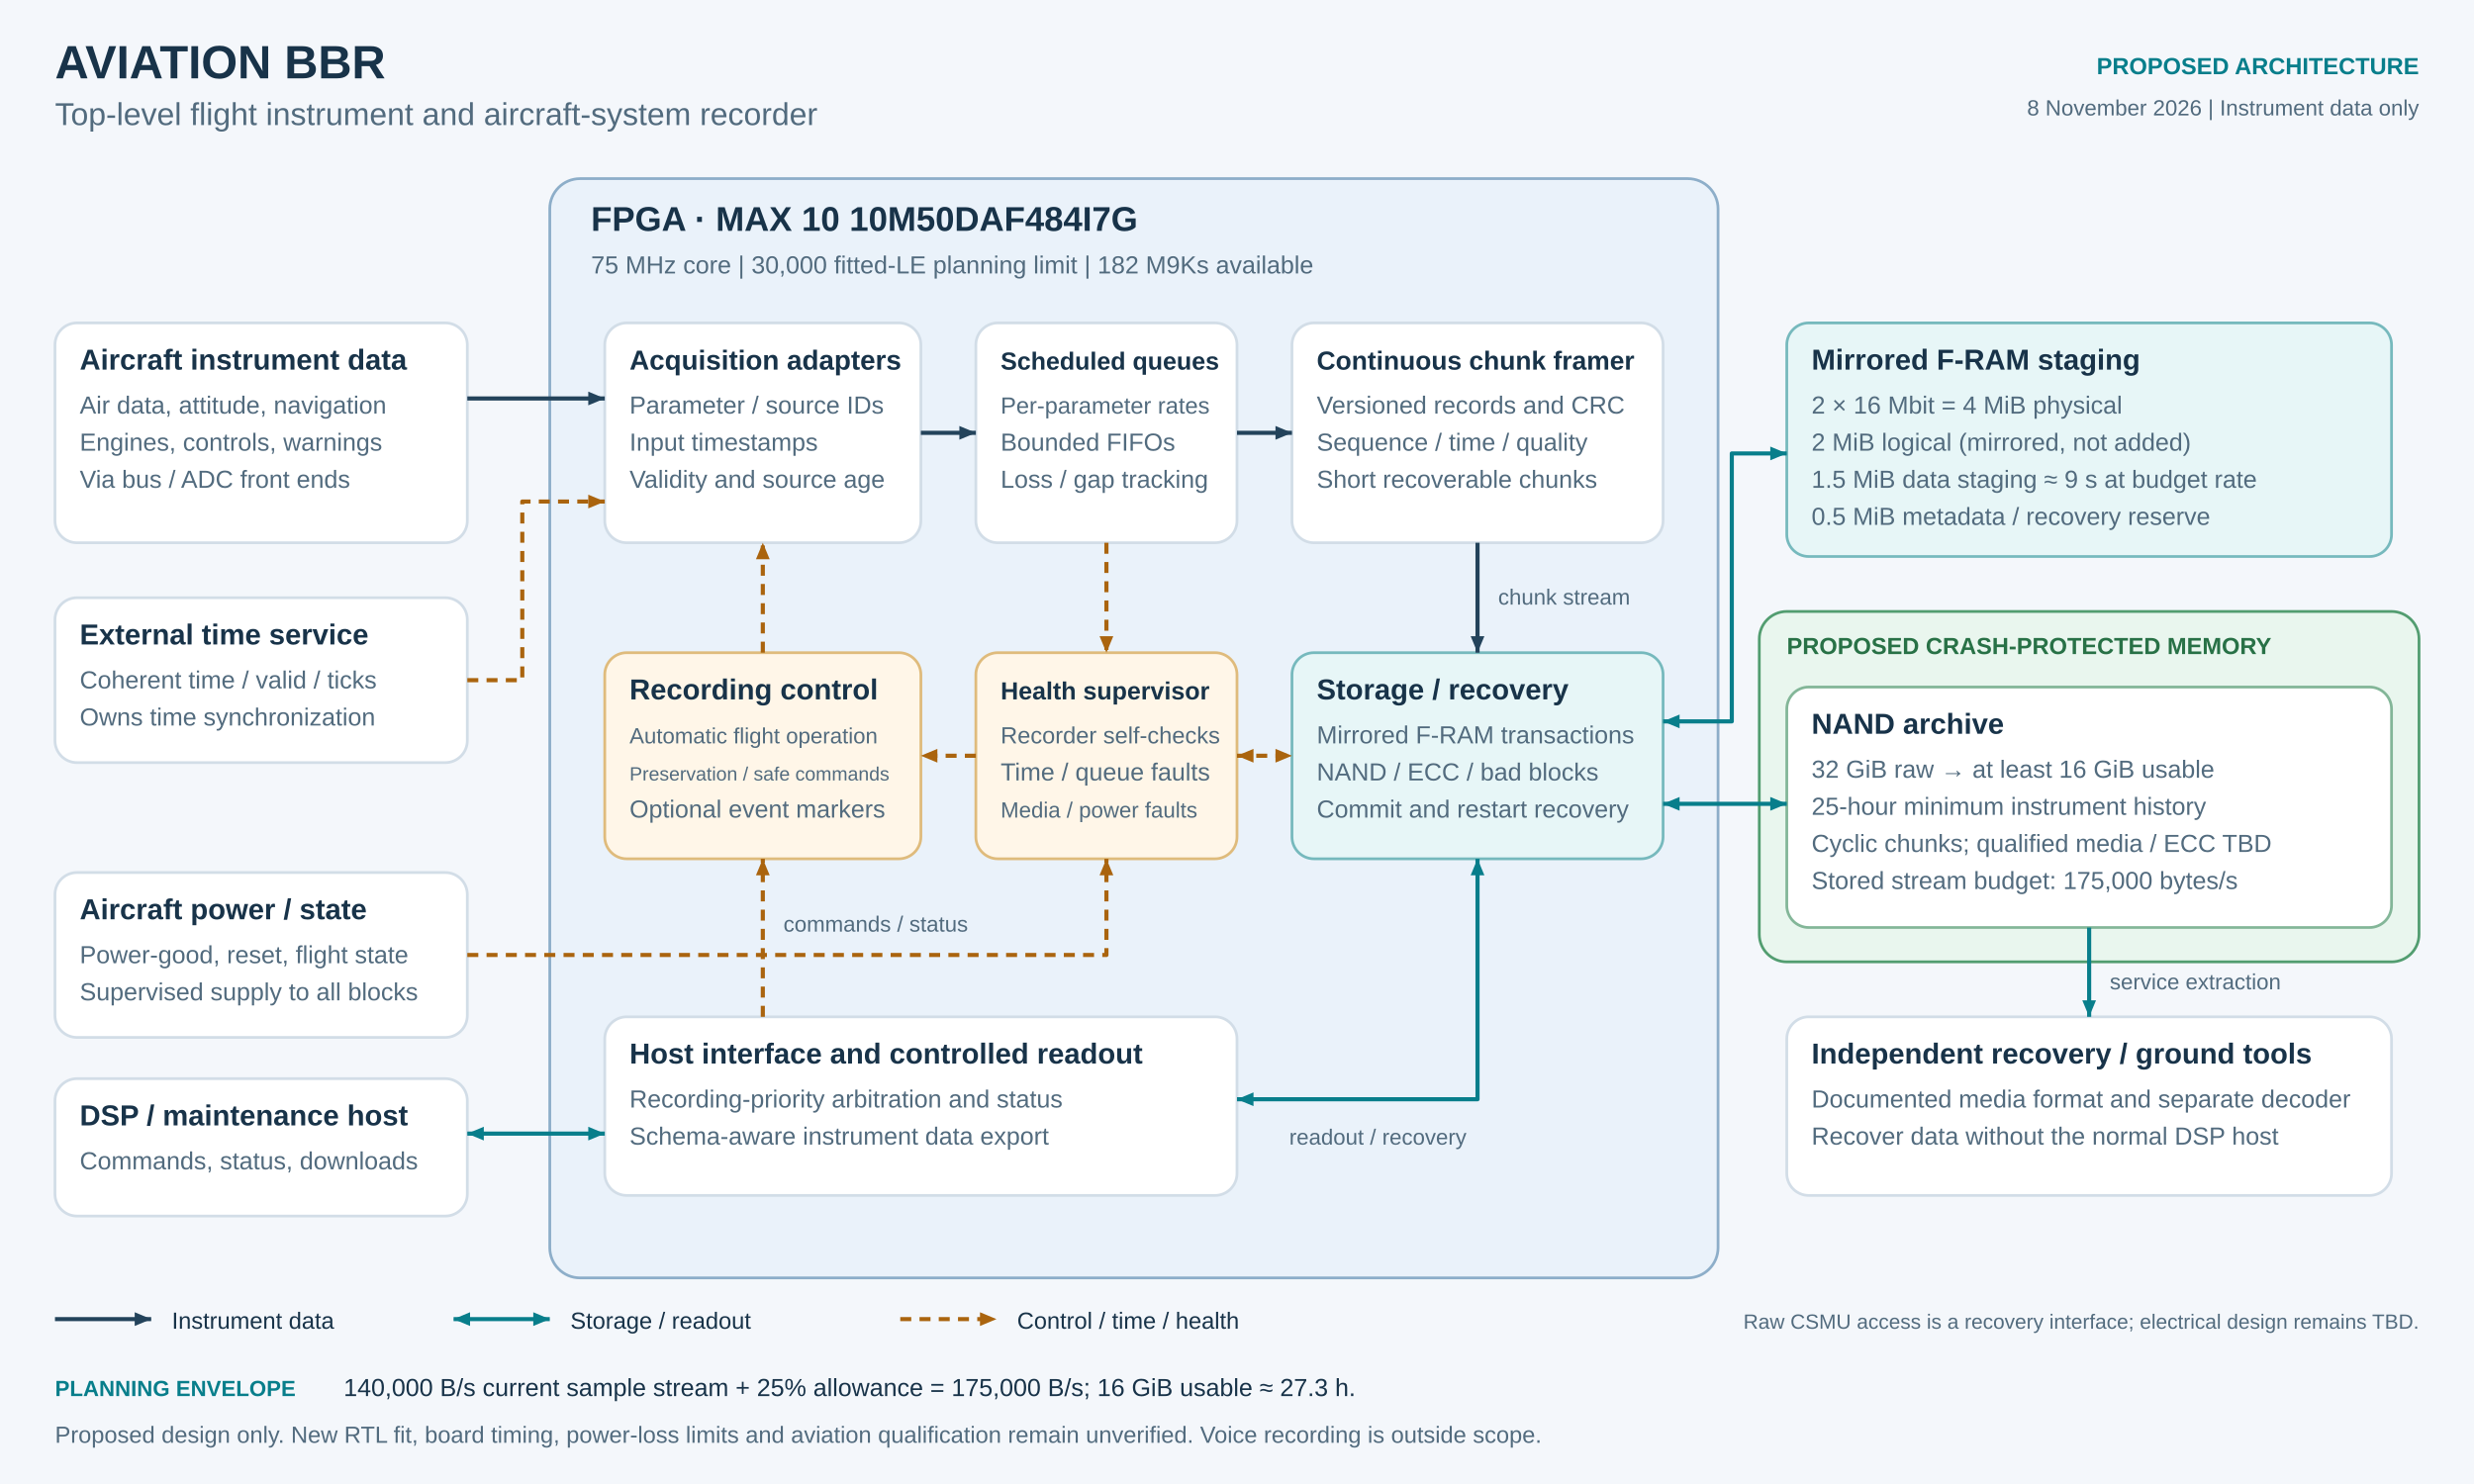
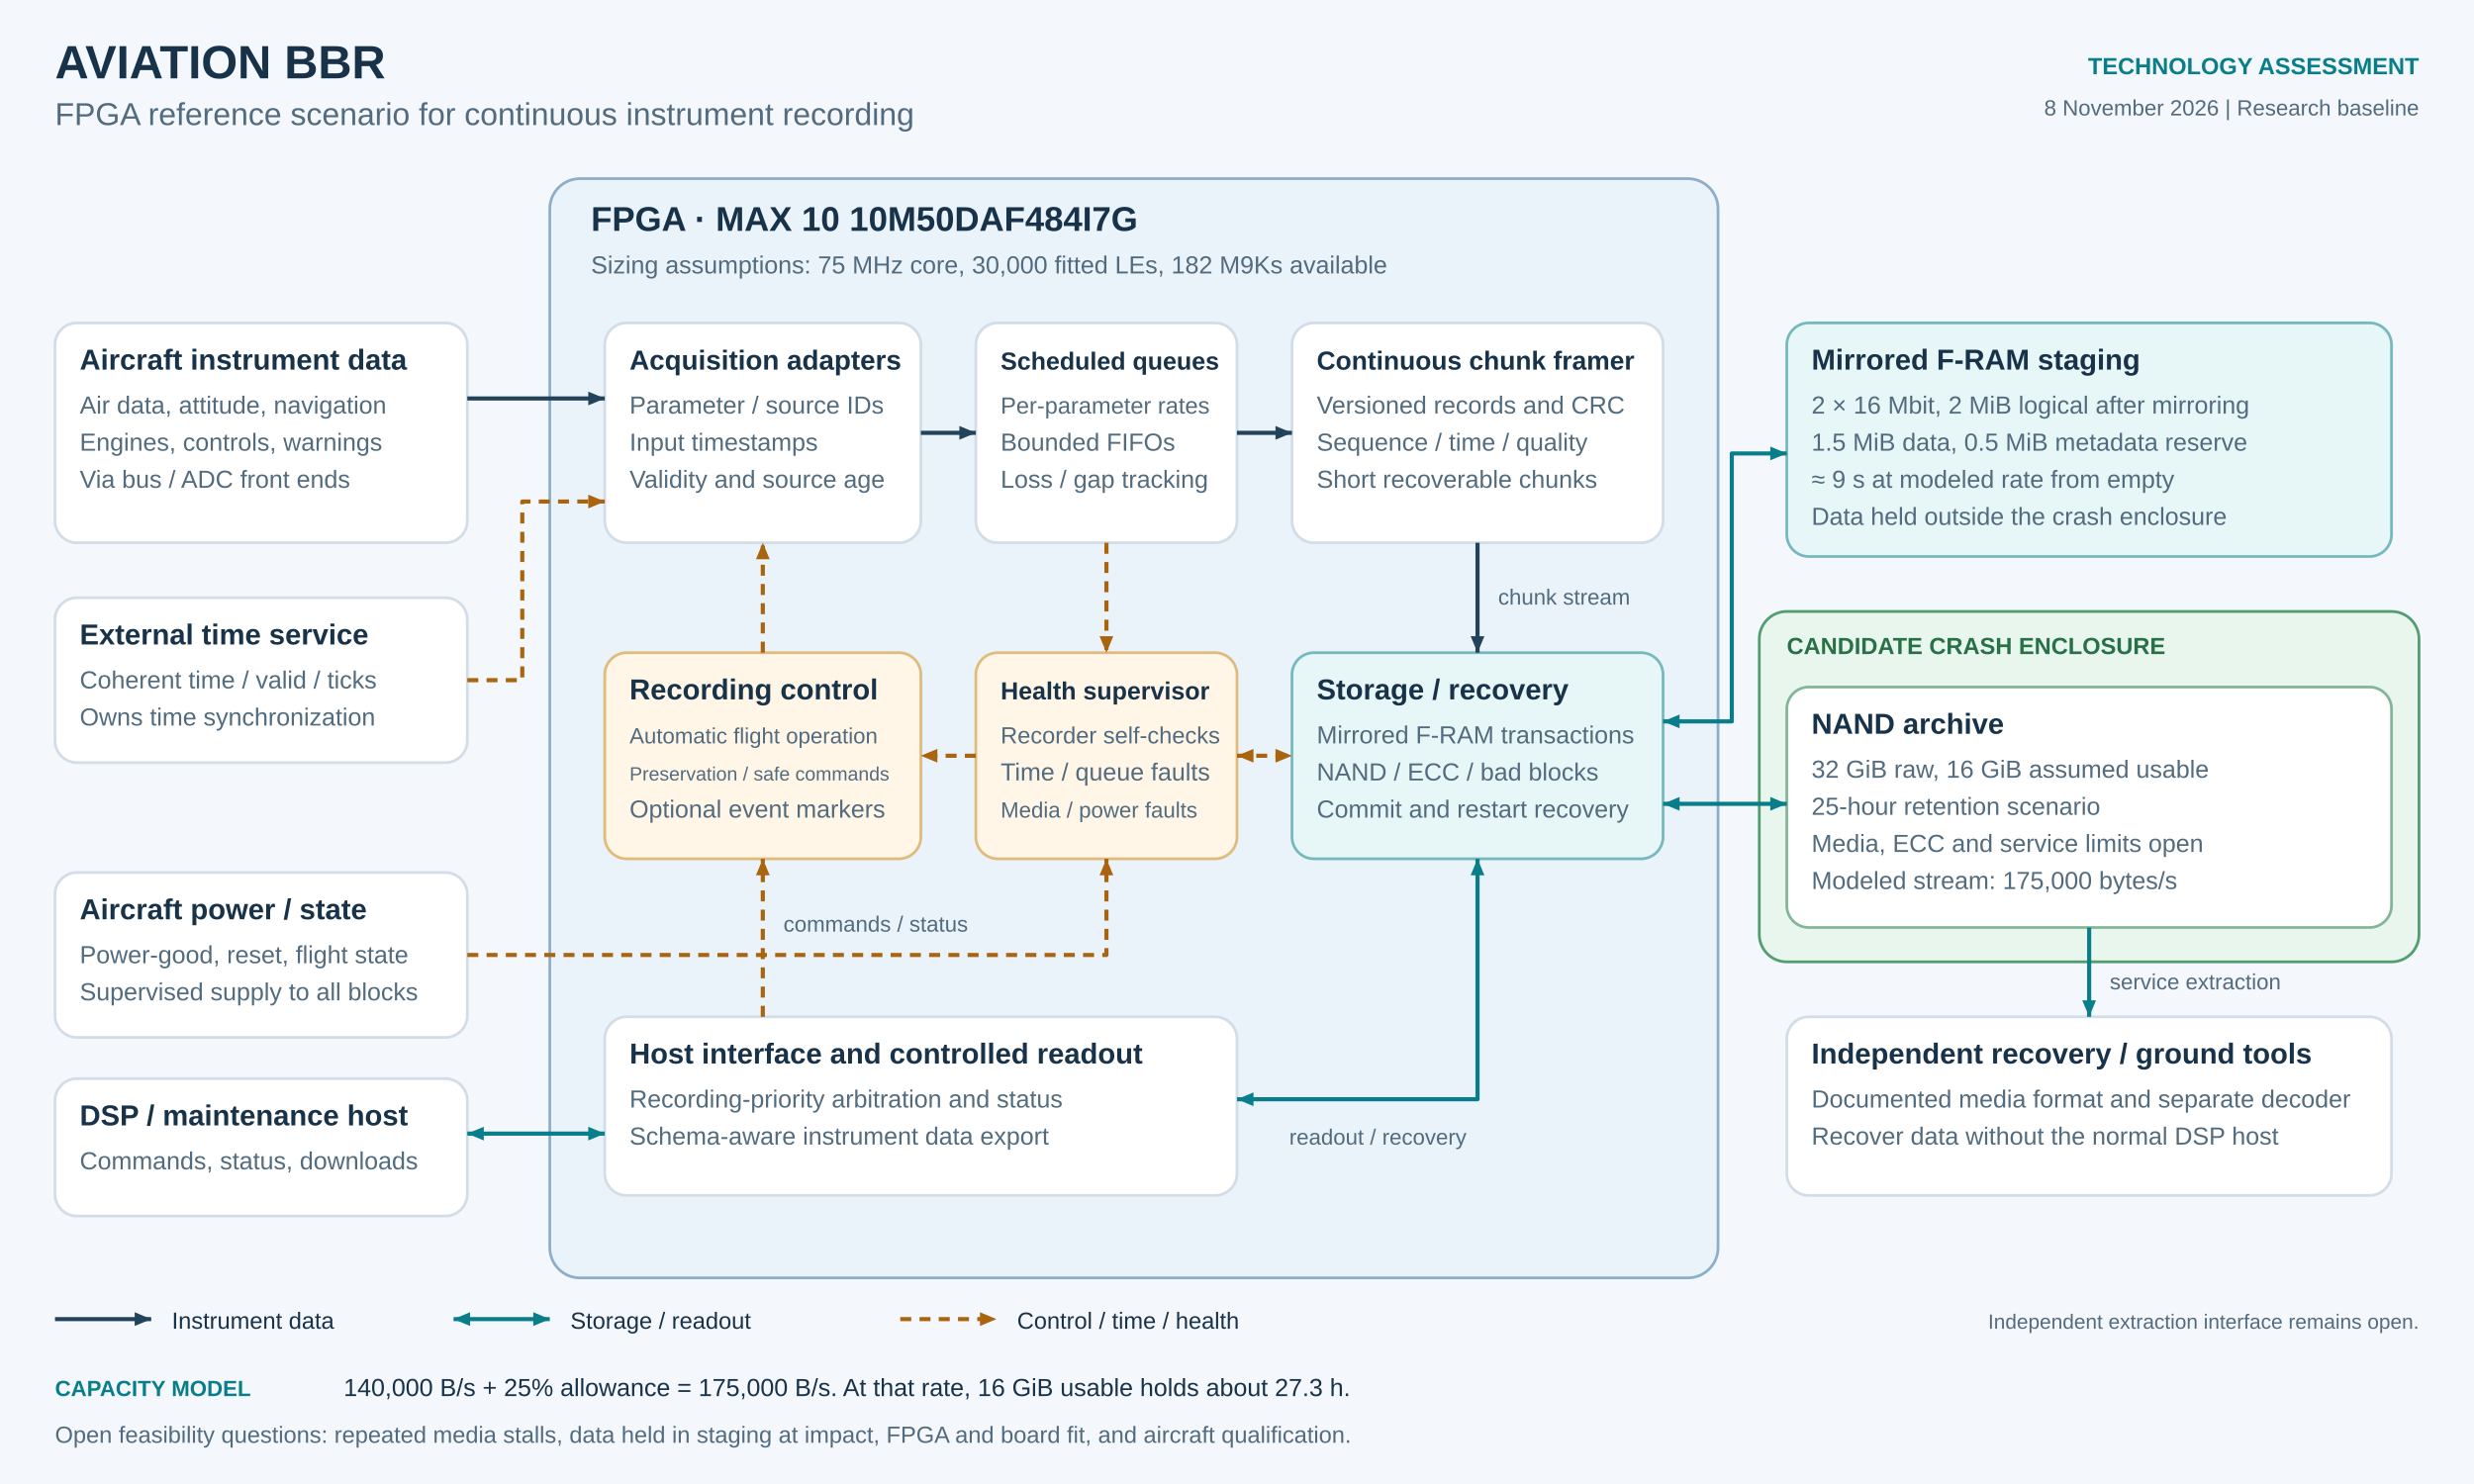
<svg xmlns="http://www.w3.org/2000/svg" width="1800" height="1080" viewBox="0 0 1800 1080" role="img" aria-labelledby="title description">
  <rect x="0" y="0" width="1800" height="1080" rx="0" fill="#f4f7fb" stroke="#f4f7fb" stroke-width="2" />
  <text x="40" y="57" fill="#183349" font-size="34" font-family="Segoe UI, Arial, sans-serif" font-weight="700" text-anchor="start">AVIATION BBR</text>
-   <text x="40" y="91" fill="#526b7e" font-size="23" font-family="Segoe UI, Arial, sans-serif" font-weight="400" text-anchor="start">Top-level flight instrument and aircraft-system recorder</text>
-   <text x="1760" y="54" fill="#087e8b" font-size="17" font-family="Segoe UI, Arial, sans-serif" font-weight="700" text-anchor="end">PROPOSED ARCHITECTURE</text>
-   <text x="1760" y="84" fill="#526b7e" font-size="16" font-family="Segoe UI, Arial, sans-serif" font-weight="400" text-anchor="end">8 November 2026  |  Instrument data only</text>
+   <text x="40" y="91" fill="#526b7e" font-size="23" font-family="Segoe UI, Arial, sans-serif" font-weight="400" text-anchor="start">FPGA reference scenario for continuous instrument recording</text>
+   <text x="1760" y="54" fill="#087e8b" font-size="17" font-family="Segoe UI, Arial, sans-serif" font-weight="700" text-anchor="end">TECHNOLOGY ASSESSMENT</text>
+   <text x="1760" y="84" fill="#526b7e" font-size="16" font-family="Segoe UI, Arial, sans-serif" font-weight="400" text-anchor="end">8 November 2026  |  Research baseline</text>
  <rect x="400" y="130" width="850" height="800" rx="22" fill="#eaf2fa" stroke="#8daec9" stroke-width="2" />
  <text x="430" y="168" fill="#183349" font-size="25" font-family="Segoe UI, Arial, sans-serif" font-weight="700" text-anchor="start">FPGA  ·  MAX 10 10M50DAF484I7G</text>
-   <text x="430" y="199" fill="#526b7e" font-size="18" font-family="Segoe UI, Arial, sans-serif" font-weight="400" text-anchor="start">75 MHz core  |  30,000 fitted-LE planning limit  |  182 M9Ks available</text>
+   <text x="430" y="199" fill="#526b7e" font-size="18" font-family="Segoe UI, Arial, sans-serif" font-weight="400" text-anchor="start">Sizing assumptions: 75 MHz core, 30,000 fitted LEs, 182 M9Ks available</text>
  <rect x="1280" y="445" width="480" height="255" rx="20" fill="#e9f6ee" stroke="#529d70" stroke-width="2" />
-   <text x="1300" y="476" fill="#287146" font-size="17" font-family="Segoe UI, Arial, sans-serif" font-weight="700" text-anchor="start">PROPOSED CRASH-PROTECTED MEMORY</text>
+   <text x="1300" y="476" fill="#287146" font-size="17" font-family="Segoe UI, Arial, sans-serif" font-weight="700" text-anchor="start">CANDIDATE CRASH ENCLOSURE</text>
  <rect x="40" y="235" width="300" height="160" rx="16" fill="#ffffff" stroke="#d2dde7" stroke-width="2" />
  <text x="58" y="269" fill="#183349" font-size="21" font-family="Segoe UI, Arial, sans-serif" font-weight="700" text-anchor="start">Aircraft instrument data</text>
  <text x="58" y="301" fill="#526b7e" font-size="18" font-family="Segoe UI, Arial, sans-serif" font-weight="400" text-anchor="start">Air data, attitude, navigation</text>
  <text x="58" y="328" fill="#526b7e" font-size="18" font-family="Segoe UI, Arial, sans-serif" font-weight="400" text-anchor="start">Engines, controls, warnings</text>
  <text x="58" y="355" fill="#526b7e" font-size="18" font-family="Segoe UI, Arial, sans-serif" font-weight="400" text-anchor="start">Via bus / ADC front ends</text>
  <rect x="40" y="435" width="300" height="120" rx="16" fill="#ffffff" stroke="#d2dde7" stroke-width="2" />
  <text x="58" y="469" fill="#183349" font-size="21" font-family="Segoe UI, Arial, sans-serif" font-weight="700" text-anchor="start">External time service</text>
  <text x="58" y="501" fill="#526b7e" font-size="18" font-family="Segoe UI, Arial, sans-serif" font-weight="400" text-anchor="start">Coherent time / valid / ticks</text>
  <text x="58" y="528" fill="#526b7e" font-size="18" font-family="Segoe UI, Arial, sans-serif" font-weight="400" text-anchor="start">Owns time synchronization</text>
  <rect x="40" y="635" width="300" height="120" rx="16" fill="#ffffff" stroke="#d2dde7" stroke-width="2" />
  <text x="58" y="669" fill="#183349" font-size="21" font-family="Segoe UI, Arial, sans-serif" font-weight="700" text-anchor="start">Aircraft power / state</text>
  <text x="58" y="701" fill="#526b7e" font-size="18" font-family="Segoe UI, Arial, sans-serif" font-weight="400" text-anchor="start">Power-good, reset, flight state</text>
  <text x="58" y="728" fill="#526b7e" font-size="18" font-family="Segoe UI, Arial, sans-serif" font-weight="400" text-anchor="start">Supervised supply to all blocks</text>
  <rect x="40" y="785" width="300" height="100" rx="16" fill="#ffffff" stroke="#d2dde7" stroke-width="2" />
  <text x="58" y="819" fill="#183349" font-size="21" font-family="Segoe UI, Arial, sans-serif" font-weight="700" text-anchor="start">DSP / maintenance host</text>
  <text x="58" y="851" fill="#526b7e" font-size="18" font-family="Segoe UI, Arial, sans-serif" font-weight="400" text-anchor="start">Commands, status, downloads</text>
  <rect x="440" y="235" width="230" height="160" rx="16" fill="#ffffff" stroke="#d2dde7" stroke-width="2" />
  <text x="458" y="269" fill="#183349" font-size="20" font-family="Segoe UI, Arial, sans-serif" font-weight="700" text-anchor="start">Acquisition adapters</text>
  <text x="458" y="301" fill="#526b7e" font-size="18" font-family="Segoe UI, Arial, sans-serif" font-weight="400" text-anchor="start">Parameter / source IDs</text>
  <text x="458" y="328" fill="#526b7e" font-size="18" font-family="Segoe UI, Arial, sans-serif" font-weight="400" text-anchor="start">Input timestamps</text>
  <text x="458" y="355" fill="#526b7e" font-size="18" font-family="Segoe UI, Arial, sans-serif" font-weight="400" text-anchor="start">Validity and source age</text>
  <rect x="710" y="235" width="190" height="160" rx="16" fill="#ffffff" stroke="#d2dde7" stroke-width="2" />
  <text x="728" y="269" fill="#183349" font-size="18" font-family="Segoe UI, Arial, sans-serif" font-weight="700" text-anchor="start">Scheduled queues</text>
  <text x="728" y="301" fill="#526b7e" font-size="17" font-family="Segoe UI, Arial, sans-serif" font-weight="400" text-anchor="start">Per-parameter rates</text>
  <text x="728" y="328" fill="#526b7e" font-size="18" font-family="Segoe UI, Arial, sans-serif" font-weight="400" text-anchor="start">Bounded FIFOs</text>
  <text x="728" y="355" fill="#526b7e" font-size="18" font-family="Segoe UI, Arial, sans-serif" font-weight="400" text-anchor="start">Loss / gap tracking</text>
  <rect x="940" y="235" width="270" height="160" rx="16" fill="#ffffff" stroke="#d2dde7" stroke-width="2" />
  <text x="958" y="269" fill="#183349" font-size="19" font-family="Segoe UI, Arial, sans-serif" font-weight="700" text-anchor="start">Continuous chunk framer</text>
  <text x="958" y="301" fill="#526b7e" font-size="18" font-family="Segoe UI, Arial, sans-serif" font-weight="400" text-anchor="start">Versioned records and CRC</text>
  <text x="958" y="328" fill="#526b7e" font-size="18" font-family="Segoe UI, Arial, sans-serif" font-weight="400" text-anchor="start">Sequence / time / quality</text>
  <text x="958" y="355" fill="#526b7e" font-size="18" font-family="Segoe UI, Arial, sans-serif" font-weight="400" text-anchor="start">Short recoverable chunks</text>
  <rect x="440" y="475" width="230" height="150" rx="16" fill="#fff6e8" stroke="#dfbb7c" stroke-width="2" />
  <text x="458" y="509" fill="#183349" font-size="21" font-family="Segoe UI, Arial, sans-serif" font-weight="700" text-anchor="start">Recording control</text>
  <text x="458" y="541" fill="#526b7e" font-size="16" font-family="Segoe UI, Arial, sans-serif" font-weight="400" text-anchor="start">Automatic flight operation</text>
  <text x="458" y="568" fill="#526b7e" font-size="14" font-family="Segoe UI, Arial, sans-serif" font-weight="400" text-anchor="start">Preservation / safe commands</text>
  <text x="458" y="595" fill="#526b7e" font-size="18" font-family="Segoe UI, Arial, sans-serif" font-weight="400" text-anchor="start">Optional event markers</text>
  <rect x="710" y="475" width="190" height="150" rx="16" fill="#fff6e8" stroke="#dfbb7c" stroke-width="2" />
  <text x="728" y="509" fill="#183349" font-size="18" font-family="Segoe UI, Arial, sans-serif" font-weight="700" text-anchor="start">Health supervisor</text>
  <text x="728" y="541" fill="#526b7e" font-size="17" font-family="Segoe UI, Arial, sans-serif" font-weight="400" text-anchor="start">Recorder self-checks</text>
  <text x="728" y="568" fill="#526b7e" font-size="18" font-family="Segoe UI, Arial, sans-serif" font-weight="400" text-anchor="start">Time / queue faults</text>
  <text x="728" y="595" fill="#526b7e" font-size="16" font-family="Segoe UI, Arial, sans-serif" font-weight="400" text-anchor="start">Media / power faults</text>
  <rect x="940" y="475" width="270" height="150" rx="16" fill="#e7f6f7" stroke="#76b9bd" stroke-width="2" />
  <text x="958" y="509" fill="#183349" font-size="21" font-family="Segoe UI, Arial, sans-serif" font-weight="700" text-anchor="start">Storage / recovery</text>
  <text x="958" y="541" fill="#526b7e" font-size="18" font-family="Segoe UI, Arial, sans-serif" font-weight="400" text-anchor="start">Mirrored F-RAM transactions</text>
  <text x="958" y="568" fill="#526b7e" font-size="18" font-family="Segoe UI, Arial, sans-serif" font-weight="400" text-anchor="start">NAND / ECC / bad blocks</text>
  <text x="958" y="595" fill="#526b7e" font-size="18" font-family="Segoe UI, Arial, sans-serif" font-weight="400" text-anchor="start">Commit and restart recovery</text>
  <rect x="440" y="740" width="460" height="130" rx="16" fill="#ffffff" stroke="#d2dde7" stroke-width="2" />
  <text x="458" y="774" fill="#183349" font-size="21" font-family="Segoe UI, Arial, sans-serif" font-weight="700" text-anchor="start">Host interface and controlled readout</text>
  <text x="458" y="806" fill="#526b7e" font-size="18" font-family="Segoe UI, Arial, sans-serif" font-weight="400" text-anchor="start">Recording-priority arbitration and status</text>
  <text x="458" y="833" fill="#526b7e" font-size="18" font-family="Segoe UI, Arial, sans-serif" font-weight="400" text-anchor="start">Schema-aware instrument data export</text>
  <rect x="1300" y="235" width="440" height="170" rx="16" fill="#e7f6f7" stroke="#76b9bd" stroke-width="2" />
  <text x="1318" y="269" fill="#183349" font-size="21" font-family="Segoe UI, Arial, sans-serif" font-weight="700" text-anchor="start">Mirrored F-RAM staging</text>
-   <text x="1318" y="301" fill="#526b7e" font-size="18" font-family="Segoe UI, Arial, sans-serif" font-weight="400" text-anchor="start">2 × 16 Mbit = 4 MiB physical</text>
-   <text x="1318" y="328" fill="#526b7e" font-size="18" font-family="Segoe UI, Arial, sans-serif" font-weight="400" text-anchor="start">2 MiB logical (mirrored, not added)</text>
-   <text x="1318" y="355" fill="#526b7e" font-size="18" font-family="Segoe UI, Arial, sans-serif" font-weight="400" text-anchor="start">1.5 MiB data staging ≈ 9 s at budget rate</text>
-   <text x="1318" y="382" fill="#526b7e" font-size="18" font-family="Segoe UI, Arial, sans-serif" font-weight="400" text-anchor="start">0.5 MiB metadata / recovery reserve</text>
+   <text x="1318" y="301" fill="#526b7e" font-size="18" font-family="Segoe UI, Arial, sans-serif" font-weight="400" text-anchor="start">2 × 16 Mbit, 2 MiB logical after mirroring</text>
+   <text x="1318" y="328" fill="#526b7e" font-size="18" font-family="Segoe UI, Arial, sans-serif" font-weight="400" text-anchor="start">1.5 MiB data, 0.5 MiB metadata reserve</text>
+   <text x="1318" y="355" fill="#526b7e" font-size="18" font-family="Segoe UI, Arial, sans-serif" font-weight="400" text-anchor="start">≈ 9 s at modeled rate from empty</text>
+   <text x="1318" y="382" fill="#526b7e" font-size="18" font-family="Segoe UI, Arial, sans-serif" font-weight="400" text-anchor="start">Data held outside the crash enclosure</text>
  <rect x="1300" y="500" width="440" height="175" rx="16" fill="#ffffff" stroke="#83b698" stroke-width="2" />
  <text x="1318" y="534" fill="#183349" font-size="21" font-family="Segoe UI, Arial, sans-serif" font-weight="700" text-anchor="start">NAND archive</text>
-   <text x="1318" y="566" fill="#526b7e" font-size="18" font-family="Segoe UI, Arial, sans-serif" font-weight="400" text-anchor="start">32 GiB raw  →  at least 16 GiB usable</text>
-   <text x="1318" y="593" fill="#526b7e" font-size="18" font-family="Segoe UI, Arial, sans-serif" font-weight="400" text-anchor="start">25-hour minimum instrument history</text>
-   <text x="1318" y="620" fill="#526b7e" font-size="18" font-family="Segoe UI, Arial, sans-serif" font-weight="400" text-anchor="start">Cyclic chunks; qualified media / ECC TBD</text>
-   <text x="1318" y="647" fill="#526b7e" font-size="18" font-family="Segoe UI, Arial, sans-serif" font-weight="400" text-anchor="start">Stored stream budget: 175,000 bytes/s</text>
+   <text x="1318" y="566" fill="#526b7e" font-size="18" font-family="Segoe UI, Arial, sans-serif" font-weight="400" text-anchor="start">32 GiB raw, 16 GiB assumed usable</text>
+   <text x="1318" y="593" fill="#526b7e" font-size="18" font-family="Segoe UI, Arial, sans-serif" font-weight="400" text-anchor="start">25-hour retention scenario</text>
+   <text x="1318" y="620" fill="#526b7e" font-size="18" font-family="Segoe UI, Arial, sans-serif" font-weight="400" text-anchor="start">Media, ECC and service limits open</text>
+   <text x="1318" y="647" fill="#526b7e" font-size="18" font-family="Segoe UI, Arial, sans-serif" font-weight="400" text-anchor="start">Modeled stream: 175,000 bytes/s</text>
  <rect x="1300" y="740" width="440" height="130" rx="16" fill="#ffffff" stroke="#d2dde7" stroke-width="2" />
  <text x="1318" y="774" fill="#183349" font-size="21" font-family="Segoe UI, Arial, sans-serif" font-weight="700" text-anchor="start">Independent recovery / ground tools</text>
  <text x="1318" y="806" fill="#526b7e" font-size="18" font-family="Segoe UI, Arial, sans-serif" font-weight="400" text-anchor="start">Documented media format and separate decoder</text>
  <text x="1318" y="833" fill="#526b7e" font-size="18" font-family="Segoe UI, Arial, sans-serif" font-weight="400" text-anchor="start">Recover data without the normal DSP host</text>
  <polyline points="340,290 440,290" fill="none" stroke="#23435b" stroke-width="3" stroke-linejoin="round" />
  <polygon points="440,290 428.0,285.0 428.0,295.0" fill="#23435b" />
  <polyline points="670,315 710,315" fill="none" stroke="#23435b" stroke-width="3" stroke-linejoin="round" />
  <polygon points="710,315 698.0,310.0 698.0,320.0" fill="#23435b" />
  <polyline points="900,315 940,315" fill="none" stroke="#23435b" stroke-width="3" stroke-linejoin="round" />
  <polygon points="940,315 928.0,310.0 928.0,320.0" fill="#23435b" />
  <polyline points="1075,395 1075,475" fill="none" stroke="#23435b" stroke-width="3" stroke-linejoin="round" />
  <polygon points="1075,475 1080.0,463.0 1070.0,463.0" fill="#23435b" />
  <text x="1090" y="440" fill="#526b7e" font-size="16" font-family="Segoe UI, Arial, sans-serif" font-weight="400" text-anchor="start">chunk stream</text>
  <polyline points="1210,525 1260,525 1260,330 1300,330" fill="none" stroke="#087e8b" stroke-width="3" stroke-linejoin="round" />
  <polygon points="1300,330 1288.0,325.0 1288.0,335.0" fill="#087e8b" />
  <polygon points="1210,525 1222.0,530.0 1222.0,520.0" fill="#087e8b" />
  <polyline points="1210,585 1300,585" fill="none" stroke="#087e8b" stroke-width="3" stroke-linejoin="round" />
  <polygon points="1300,585 1288.0,580.0 1288.0,590.0" fill="#087e8b" />
  <polygon points="1210,585 1222.0,590.0 1222.0,580.0" fill="#087e8b" />
  <polyline points="340,495 380,495 380,365 440,365" fill="none" stroke="#aa640e" stroke-width="3" stroke-linejoin="round" stroke-dasharray="8 6" />
  <polygon points="440,365 428.0,360.0 428.0,370.0" fill="#aa640e" />
  <polyline points="555,475 555,395" fill="none" stroke="#aa640e" stroke-width="3" stroke-linejoin="round" stroke-dasharray="8 6" />
  <polygon points="555,395 550.0,407.0 560.0,407.0" fill="#aa640e" />
  <polyline points="805,395 805,475" fill="none" stroke="#aa640e" stroke-width="3" stroke-linejoin="round" stroke-dasharray="8 6" />
  <polygon points="805,475 810.0,463.0 800.0,463.0" fill="#aa640e" />
  <polyline points="710,550 670,550" fill="none" stroke="#aa640e" stroke-width="3" stroke-linejoin="round" stroke-dasharray="8 6" />
  <polygon points="670,550 682.0,555.0 682.0,545.0" fill="#aa640e" />
  <polyline points="900,550 940,550" fill="none" stroke="#aa640e" stroke-width="3" stroke-linejoin="round" stroke-dasharray="8 6" />
  <polygon points="940,550 928.0,545.0 928.0,555.0" fill="#aa640e" />
  <polygon points="900,550 912.0,555.0 912.0,545.0" fill="#aa640e" />
  <polyline points="340,695 805,695 805,625" fill="none" stroke="#aa640e" stroke-width="3" stroke-linejoin="round" stroke-dasharray="8 6" />
  <polygon points="805,625 800.0,637.0 810.0,637.0" fill="#aa640e" />
  <polyline points="340,825 440,825" fill="none" stroke="#087e8b" stroke-width="3" stroke-linejoin="round" />
  <polygon points="440,825 428.0,820.0 428.0,830.0" fill="#087e8b" />
  <polygon points="340,825 352.0,830.0 352.0,820.0" fill="#087e8b" />
  <polyline points="555,740 555,625" fill="none" stroke="#aa640e" stroke-width="3" stroke-linejoin="round" stroke-dasharray="8 6" />
  <polygon points="555,625 550.0,637.0 560.0,637.0" fill="#aa640e" />
  <text x="570" y="678" fill="#526b7e" font-size="16" font-family="Segoe UI, Arial, sans-serif" font-weight="400" text-anchor="start">commands / status</text>
  <polyline points="900,800 1075,800 1075,625" fill="none" stroke="#087e8b" stroke-width="3" stroke-linejoin="round" />
  <polygon points="1075,625 1070.0,637.0 1080.0,637.0" fill="#087e8b" />
  <polygon points="900,800 912.0,805.0 912.0,795.0" fill="#087e8b" />
  <text x="938" y="833" fill="#526b7e" font-size="16" font-family="Segoe UI, Arial, sans-serif" font-weight="400" text-anchor="start">readout / recovery</text>
  <polyline points="1520,675 1520,740" fill="none" stroke="#087e8b" stroke-width="3" stroke-linejoin="round" />
  <polygon points="1520,740 1525.0,728.0 1515.0,728.0" fill="#087e8b" />
  <text x="1535" y="720" fill="#526b7e" font-size="16" font-family="Segoe UI, Arial, sans-serif" font-weight="400" text-anchor="start">service extraction</text>
  <polyline points="40,960 110,960" fill="none" stroke="#23435b" stroke-width="3" stroke-linejoin="round" />
  <polygon points="110,960 98.0,955.0 98.0,965.0" fill="#23435b" />
  <text x="125" y="967" fill="#183349" font-size="17" font-family="Segoe UI, Arial, sans-serif" font-weight="400" text-anchor="start">Instrument data</text>
  <polyline points="330,960 400,960" fill="none" stroke="#087e8b" stroke-width="3" stroke-linejoin="round" />
  <polygon points="400,960 388.0,955.0 388.0,965.0" fill="#087e8b" />
  <polygon points="330,960 342.0,965.0 342.0,955.0" fill="#087e8b" />
  <text x="415" y="967" fill="#183349" font-size="17" font-family="Segoe UI, Arial, sans-serif" font-weight="400" text-anchor="start">Storage / readout</text>
  <polyline points="655,960 725,960" fill="none" stroke="#aa640e" stroke-width="3" stroke-linejoin="round" stroke-dasharray="8 6" />
  <polygon points="725,960 713.0,955.0 713.0,965.0" fill="#aa640e" />
  <text x="740" y="967" fill="#183349" font-size="17" font-family="Segoe UI, Arial, sans-serif" font-weight="400" text-anchor="start">Control / time / health</text>
-   <text x="1760" y="967" fill="#526b7e" font-size="15" font-family="Segoe UI, Arial, sans-serif" font-weight="400" text-anchor="end">Raw CSMU access is a recovery interface; electrical design remains TBD.</text>
-   <text x="40" y="1016" fill="#087e8b" font-size="16" font-family="Segoe UI, Arial, sans-serif" font-weight="700" text-anchor="start">PLANNING ENVELOPE</text>
-   <text x="250" y="1016" fill="#183349" font-size="18" font-family="Segoe UI, Arial, sans-serif" font-weight="400" text-anchor="start">140,000 B/s current sample stream + 25% allowance = 175,000 B/s; 16 GiB usable ≈ 27.3 h.</text>
-   <text x="40" y="1050" fill="#526b7e" font-size="17" font-family="Segoe UI, Arial, sans-serif" font-weight="400" text-anchor="start">Proposed design only. New RTL fit, board timing, power-loss limits and aviation qualification remain unverified. Voice recording is outside scope.</text>
+   <text x="1760" y="967" fill="#526b7e" font-size="15" font-family="Segoe UI, Arial, sans-serif" font-weight="400" text-anchor="end">Independent extraction interface remains open.</text>
+   <text x="40" y="1016" fill="#087e8b" font-size="16" font-family="Segoe UI, Arial, sans-serif" font-weight="700" text-anchor="start">CAPACITY MODEL</text>
+   <text x="250" y="1016" fill="#183349" font-size="18" font-family="Segoe UI, Arial, sans-serif" font-weight="400" text-anchor="start">140,000 B/s + 25% allowance = 175,000 B/s. At that rate, 16 GiB usable holds about 27.3 h.</text>
+   <text x="40" y="1050" fill="#526b7e" font-size="17" font-family="Segoe UI, Arial, sans-serif" font-weight="400" text-anchor="start">Open feasibility questions: repeated media stalls, data held in staging at impact, FPGA and board fit, and aircraft qualification.</text>
</svg>
